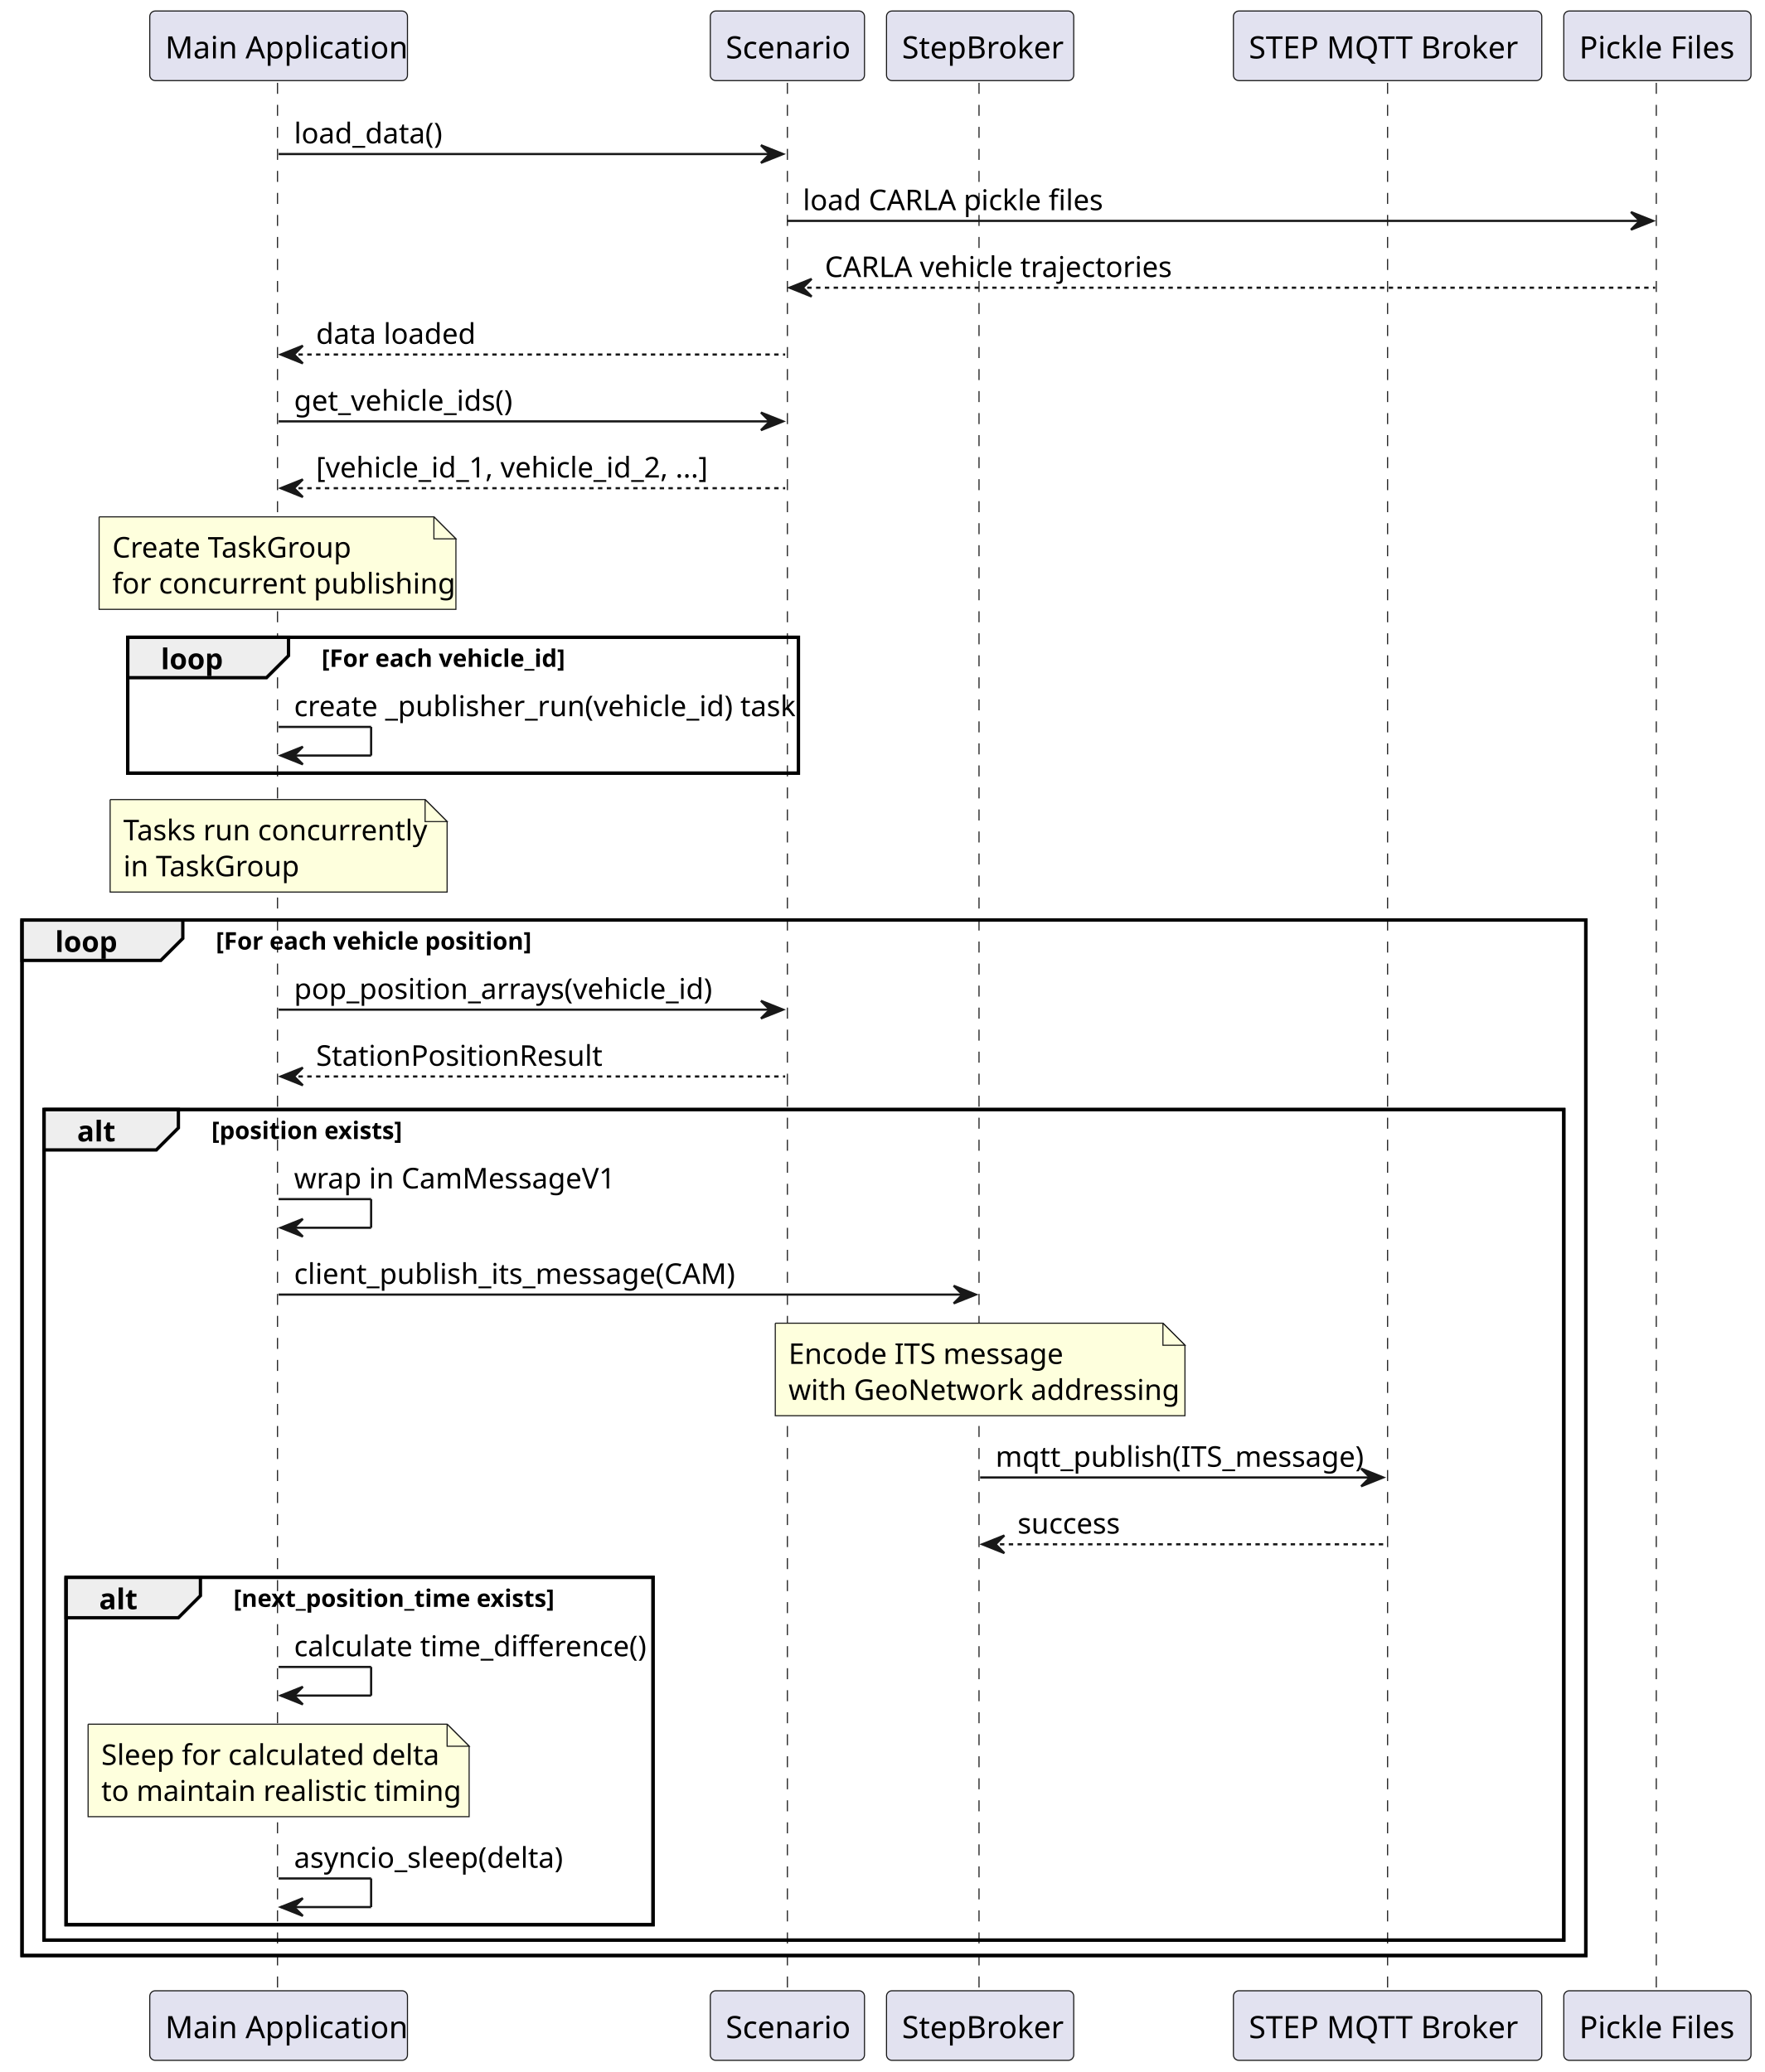
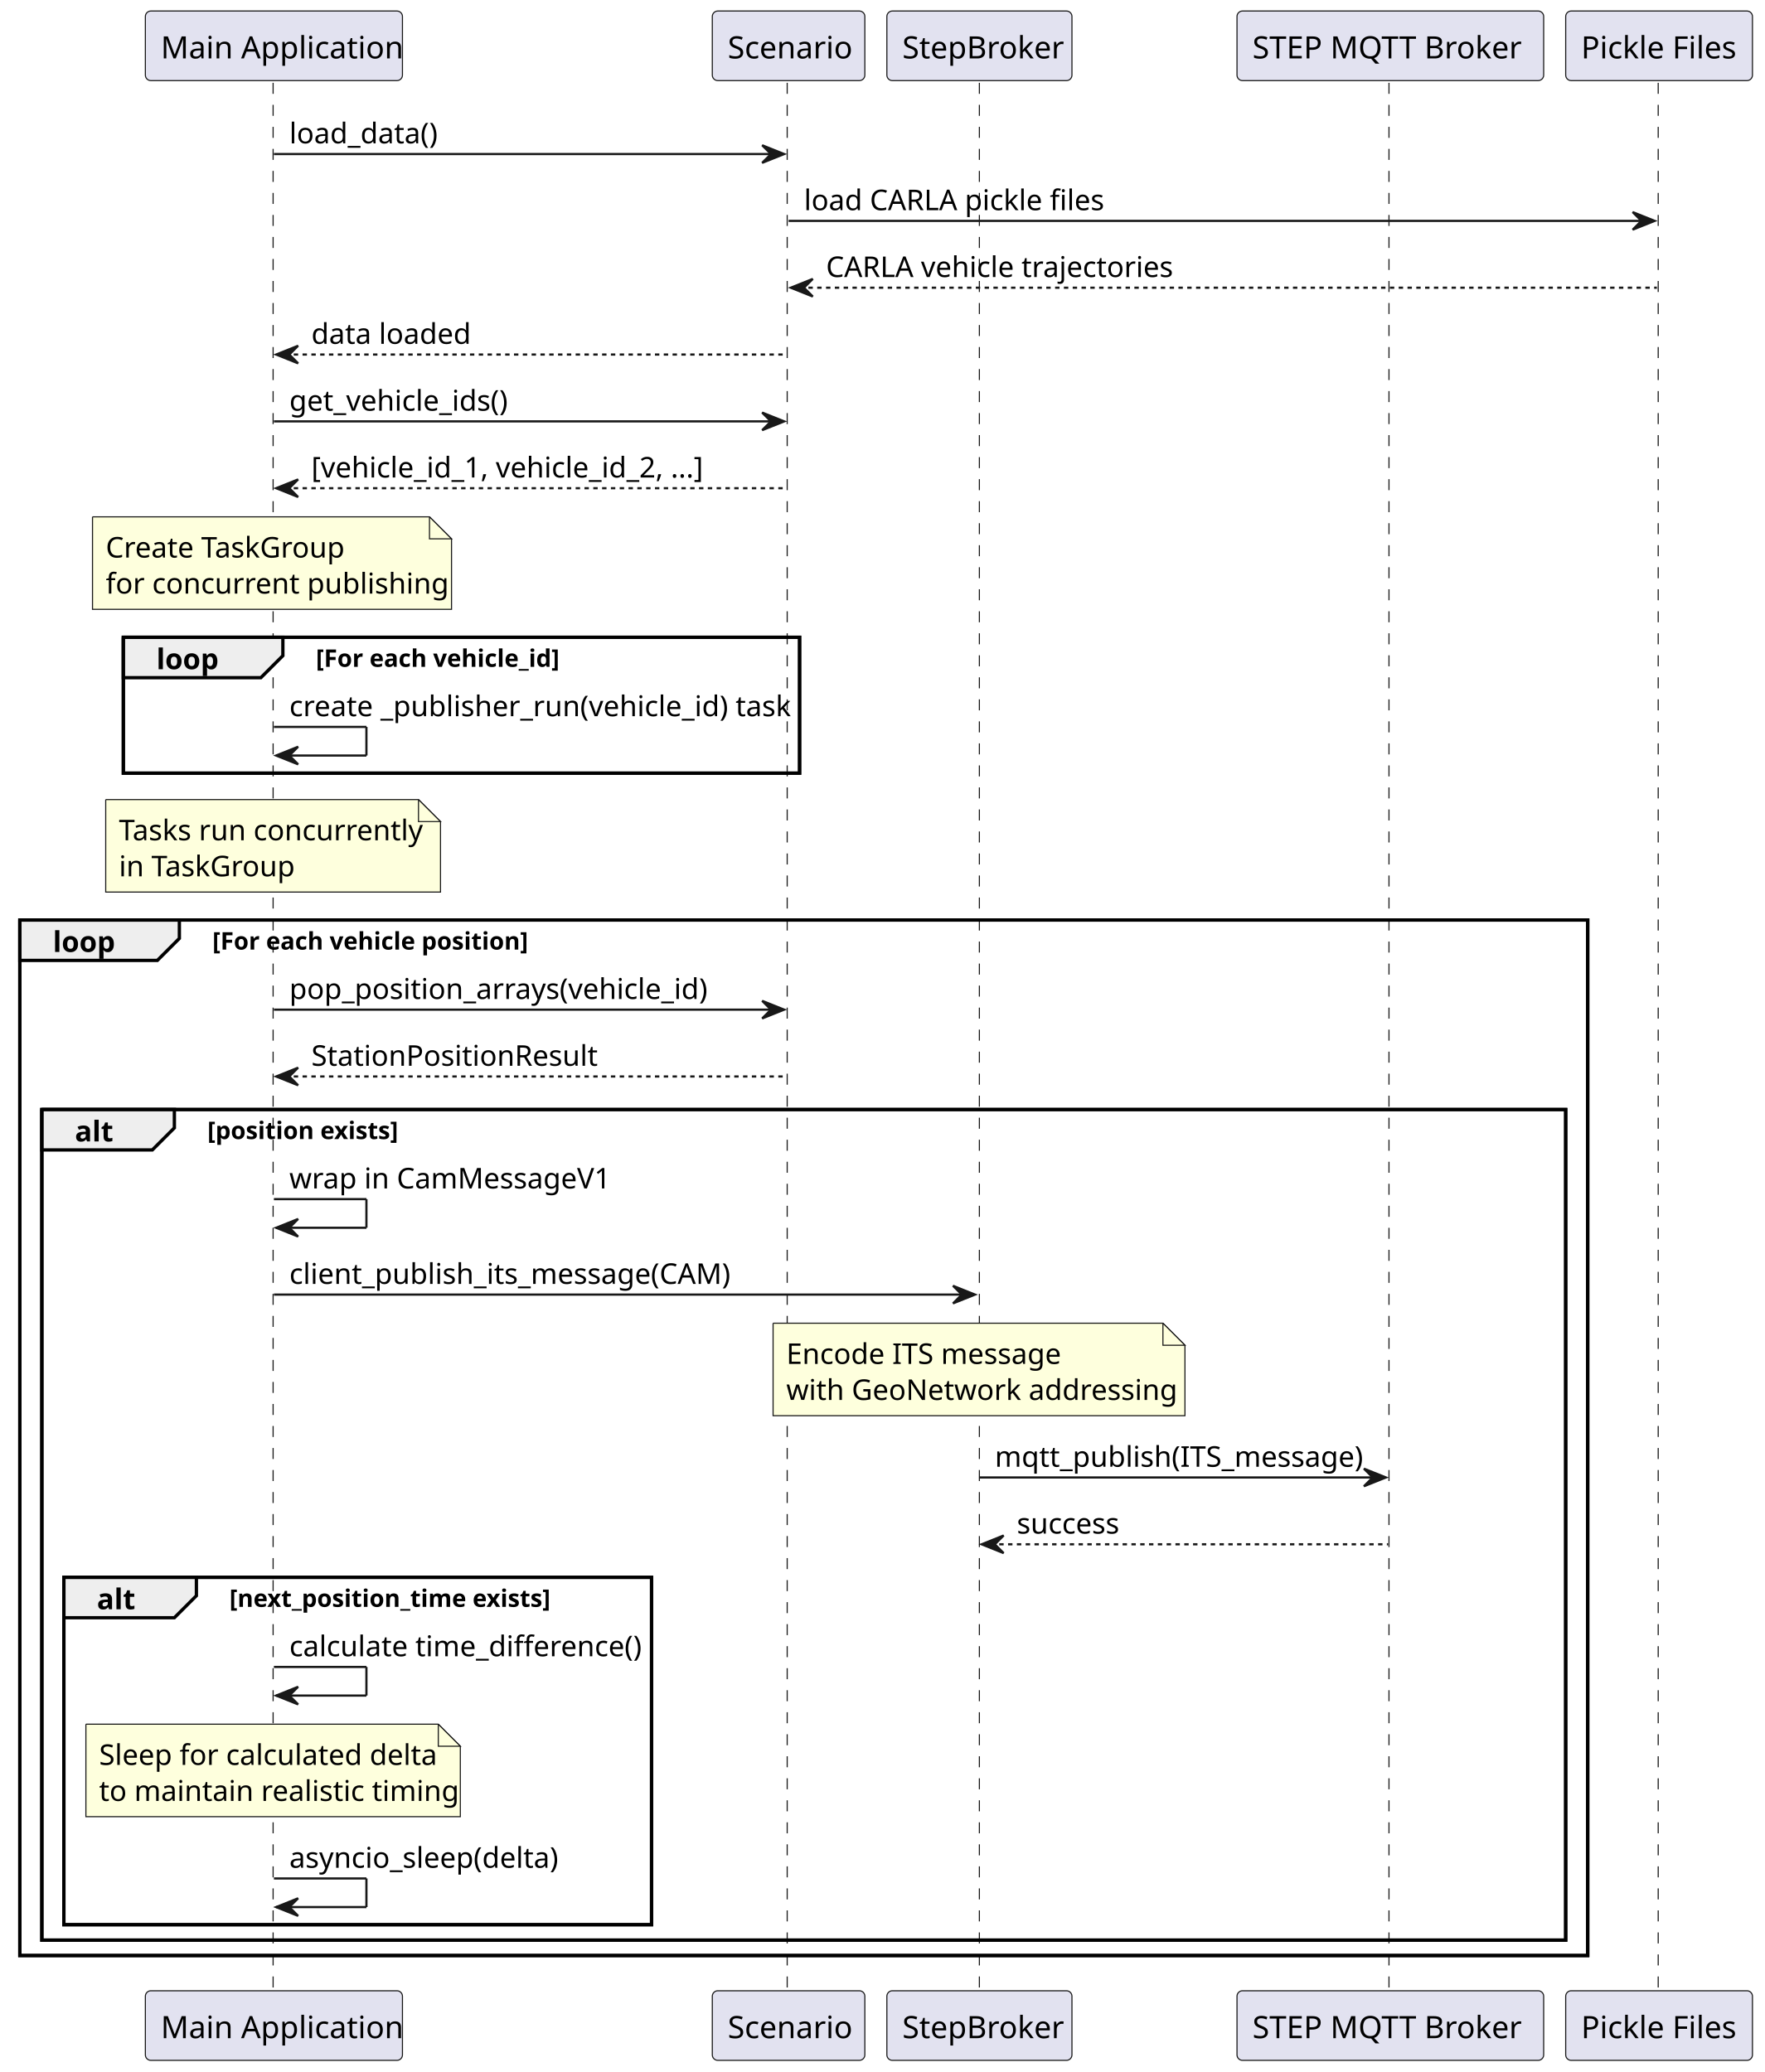
- <svg xmlns="http://www.w3.org/2000/svg" contentStyleType="text/css" height="941px" preserveAspectRatio="none" style="width:801px;height:941px;background:#FFFFFF;" version="1.1" viewBox="0 0 801 941" width="801px" zoomAndPan="magnify">
+ <svg xmlns="http://www.w3.org/2000/svg" contentStyleType="text/css" data-diagram-type="SEQUENCE" height="941px" preserveAspectRatio="none" style="width:801px;height:941px;background:#FFFFFF;" version="1.1" viewBox="0 0 801 941" width="801px" zoomAndPan="magnify">
  <defs />
  <g>
-     <rect fill="none" height="61.703" style="stroke:#000000;stroke-width:1.5;" width="304.5" x="58" y="289.422" />
-     <rect fill="none" height="470.273" style="stroke:#000000;stroke-width:1.5;" width="710" x="10" y="417.828" />
-     <rect fill="none" height="377.219" style="stroke:#000000;stroke-width:1.5;" width="690" x="20" y="503.883" />
-     <rect fill="none" height="157.758" style="stroke:#000000;stroke-width:1.5;" width="266.5" x="30" y="716.344" />
-     <line style="stroke:#181818;stroke-width:0.5;stroke-dasharray:5.0,5.0;" x1="126" x2="126" y1="37.609" y2="905.102" />
-     <line style="stroke:#181818;stroke-width:0.5;stroke-dasharray:5.0,5.0;" x1="357.5" x2="357.5" y1="37.609" y2="905.102" />
-     <line style="stroke:#181818;stroke-width:0.5;stroke-dasharray:5.0,5.0;" x1="444.5" x2="444.5" y1="37.609" y2="905.102" />
-     <line style="stroke:#181818;stroke-width:0.5;stroke-dasharray:5.0,5.0;" x1="630" x2="630" y1="37.609" y2="905.102" />
-     <line style="stroke:#181818;stroke-width:0.5;stroke-dasharray:5.0,5.0;" x1="752" x2="752" y1="37.609" y2="905.102" />
-     <rect fill="#E2E2F0" height="31.609" rx="2.5" ry="2.5" style="stroke:#181818;stroke-width:0.5;" width="117" x="68" y="5" />
-     <text fill="#000000" font-family="sans-serif" font-size="14" lengthAdjust="spacing" textLength="103" x="75" y="26.533">Main Application</text>
-     <rect fill="#E2E2F0" height="31.609" rx="2.5" ry="2.5" style="stroke:#181818;stroke-width:0.5;" width="117" x="68" y="904.102" />
-     <text fill="#000000" font-family="sans-serif" font-size="14" lengthAdjust="spacing" textLength="103" x="75" y="925.635">Main Application</text>
-     <rect fill="#E2E2F0" height="31.609" rx="2.5" ry="2.5" style="stroke:#181818;stroke-width:0.5;" width="70" x="322.5" y="5" />
-     <text fill="#000000" font-family="sans-serif" font-size="14" lengthAdjust="spacing" textLength="56" x="329.5" y="26.533">Scenario</text>
-     <rect fill="#E2E2F0" height="31.609" rx="2.5" ry="2.5" style="stroke:#181818;stroke-width:0.5;" width="70" x="322.5" y="904.102" />
-     <text fill="#000000" font-family="sans-serif" font-size="14" lengthAdjust="spacing" textLength="56" x="329.5" y="925.635">Scenario</text>
-     <rect fill="#E2E2F0" height="31.609" rx="2.5" ry="2.5" style="stroke:#181818;stroke-width:0.5;" width="85" x="402.5" y="5" />
-     <text fill="#000000" font-family="sans-serif" font-size="14" lengthAdjust="spacing" textLength="71" x="409.5" y="26.533">StepBroker</text>
-     <rect fill="#E2E2F0" height="31.609" rx="2.5" ry="2.5" style="stroke:#181818;stroke-width:0.5;" width="85" x="402.5" y="904.102" />
-     <text fill="#000000" font-family="sans-serif" font-size="14" lengthAdjust="spacing" textLength="71" x="409.5" y="925.635">StepBroker</text>
-     <rect fill="#E2E2F0" height="31.609" rx="2.5" ry="2.5" style="stroke:#181818;stroke-width:0.5;" width="140" x="560" y="5" />
-     <text fill="#000000" font-family="sans-serif" font-size="14" lengthAdjust="spacing" textLength="126" x="567" y="26.533">STEP MQTT Broker</text>
-     <rect fill="#E2E2F0" height="31.609" rx="2.5" ry="2.5" style="stroke:#181818;stroke-width:0.5;" width="140" x="560" y="904.102" />
-     <text fill="#000000" font-family="sans-serif" font-size="14" lengthAdjust="spacing" textLength="126" x="567" y="925.635">STEP MQTT Broker</text>
-     <rect fill="#E2E2F0" height="31.609" rx="2.5" ry="2.5" style="stroke:#181818;stroke-width:0.5;" width="85" x="710" y="5" />
-     <text fill="#000000" font-family="sans-serif" font-size="14" lengthAdjust="spacing" textLength="71" x="717" y="26.533">Pickle Files</text>
-     <rect fill="#E2E2F0" height="31.609" rx="2.5" ry="2.5" style="stroke:#181818;stroke-width:0.5;" width="85" x="710" y="904.102" />
-     <text fill="#000000" font-family="sans-serif" font-size="14" lengthAdjust="spacing" textLength="71" x="717" y="925.635">Pickle Files</text>
-     <polygon fill="#181818" points="345.5,65.961,355.5,69.961,345.5,73.961,349.5,69.961" style="stroke:#181818;stroke-width:1.0;" />
-     <line style="stroke:#181818;stroke-width:1.0;" x1="126.5" x2="351.5" y1="69.961" y2="69.961" />
-     <text fill="#000000" font-family="sans-serif" font-size="13" lengthAdjust="spacing" textLength="64" x="133.5" y="65.105">load_data()</text>
-     <polygon fill="#181818" points="740.5,96.312,750.5,100.312,740.5,104.312,744.5,100.312" style="stroke:#181818;stroke-width:1.0;" />
-     <line style="stroke:#181818;stroke-width:1.0;" x1="357.5" x2="746.5" y1="100.312" y2="100.312" />
-     <text fill="#000000" font-family="sans-serif" font-size="13" lengthAdjust="spacing" textLength="136" x="364.5" y="95.456">load CARLA pickle files</text>
-     <polygon fill="#181818" points="368.5,126.664,358.5,130.664,368.5,134.664,364.5,130.664" style="stroke:#181818;stroke-width:1.0;" />
-     <line style="stroke:#181818;stroke-width:1.0;stroke-dasharray:2.0,2.0;" x1="362.5" x2="751.5" y1="130.664" y2="130.664" />
-     <text fill="#000000" font-family="sans-serif" font-size="13" lengthAdjust="spacing" textLength="154" x="374.5" y="125.808">CARLA vehicle trajectories</text>
-     <polygon fill="#181818" points="137.5,157.016,127.5,161.016,137.5,165.016,133.5,161.016" style="stroke:#181818;stroke-width:1.0;" />
-     <line style="stroke:#181818;stroke-width:1.0;stroke-dasharray:2.0,2.0;" x1="131.5" x2="356.5" y1="161.016" y2="161.016" />
-     <text fill="#000000" font-family="sans-serif" font-size="13" lengthAdjust="spacing" textLength="67" x="143.5" y="156.159">data loaded</text>
-     <polygon fill="#181818" points="345.5,187.367,355.5,191.367,345.5,195.367,349.5,191.367" style="stroke:#181818;stroke-width:1.0;" />
-     <line style="stroke:#181818;stroke-width:1.0;" x1="126.5" x2="351.5" y1="191.367" y2="191.367" />
-     <text fill="#000000" font-family="sans-serif" font-size="13" lengthAdjust="spacing" textLength="96" x="133.5" y="186.511">get_vehicle_ids()</text>
-     <polygon fill="#181818" points="137.5,217.719,127.5,221.719,137.5,225.719,133.5,221.719" style="stroke:#181818;stroke-width:1.0;" />
-     <line style="stroke:#181818;stroke-width:1.0;stroke-dasharray:2.0,2.0;" x1="131.5" x2="356.5" y1="221.719" y2="221.719" />
-     <text fill="#000000" font-family="sans-serif" font-size="13" lengthAdjust="spacing" textLength="176" x="143.5" y="216.862">[vehicle_id_1, vehicle_id_2, ...]</text>
-     <path d="M45,234.719 L45,276.719 L207,276.719 L207,244.719 L197,234.719 L45,234.719 " fill="#FEFFDD" style="stroke:#181818;stroke-width:0.5;" />
-     <path d="M197,234.719 L197,244.719 L207,244.719 L197,234.719 " fill="#FEFFDD" style="stroke:#181818;stroke-width:0.5;" />
-     <text fill="#000000" font-family="sans-serif" font-size="13" lengthAdjust="spacing" textLength="105" x="51" y="253.214">Create TaskGroup</text>
-     <text fill="#000000" font-family="sans-serif" font-size="13" lengthAdjust="spacing" textLength="141" x="51" y="269.565">for concurrent publishing</text>
-     <path d="M58,289.422 L131,289.422 L131,297.773 L121,307.773 L58,307.773 L58,289.422 " fill="#EEEEEE" style="stroke:#000000;stroke-width:1.5;" />
-     <rect fill="none" height="61.703" style="stroke:#000000;stroke-width:1.5;" width="304.5" x="58" y="289.422" />
-     <text fill="#000000" font-family="sans-serif" font-size="13" font-weight="bold" lengthAdjust="spacing" textLength="28" x="73" y="303.917">loop</text>
-     <text fill="#000000" font-family="sans-serif" font-size="11" font-weight="bold" lengthAdjust="spacing" textLength="113" x="146" y="302.841">[For each vehicle_id]</text>
-     <line style="stroke:#181818;stroke-width:1.0;" x1="126.5" x2="168.5" y1="330.125" y2="330.125" />
-     <line style="stroke:#181818;stroke-width:1.0;" x1="168.5" x2="168.5" y1="330.125" y2="343.125" />
-     <line style="stroke:#181818;stroke-width:1.0;" x1="127.5" x2="168.5" y1="343.125" y2="343.125" />
-     <polygon fill="#181818" points="137.5,339.125,127.5,343.125,137.5,347.125,133.5,343.125" style="stroke:#181818;stroke-width:1.0;" />
-     <text fill="#000000" font-family="sans-serif" font-size="13" lengthAdjust="spacing" textLength="217" x="133.5" y="325.269">create _publisher_run(vehicle_id) task</text>
-     <path d="M50,363.125 L50,405.125 L203,405.125 L203,373.125 L193,363.125 L50,363.125 " fill="#FEFFDD" style="stroke:#181818;stroke-width:0.5;" />
-     <path d="M193,363.125 L193,373.125 L203,373.125 L193,363.125 " fill="#FEFFDD" style="stroke:#181818;stroke-width:0.5;" />
-     <text fill="#000000" font-family="sans-serif" font-size="13" lengthAdjust="spacing" textLength="132" x="56" y="381.62">Tasks run concurrently</text>
-     <text fill="#000000" font-family="sans-serif" font-size="13" lengthAdjust="spacing" textLength="77" x="56" y="397.972">in TaskGroup</text>
-     <path d="M10,417.828 L83,417.828 L83,426.18 L73,436.18 L10,436.18 L10,417.828 " fill="#EEEEEE" style="stroke:#000000;stroke-width:1.5;" />
-     <rect fill="none" height="470.273" style="stroke:#000000;stroke-width:1.5;" width="710" x="10" y="417.828" />
-     <text fill="#000000" font-family="sans-serif" font-size="13" font-weight="bold" lengthAdjust="spacing" textLength="28" x="25" y="432.323">loop</text>
-     <text fill="#000000" font-family="sans-serif" font-size="11" font-weight="bold" lengthAdjust="spacing" textLength="145" x="98" y="431.247">[For each vehicle position]</text>
-     <polygon fill="#181818" points="345.5,454.531,355.5,458.531,345.5,462.531,349.5,458.531" style="stroke:#181818;stroke-width:1.0;" />
-     <line style="stroke:#181818;stroke-width:1.0;" x1="126.5" x2="351.5" y1="458.531" y2="458.531" />
-     <text fill="#000000" font-family="sans-serif" font-size="13" lengthAdjust="spacing" textLength="180" x="133.5" y="453.675">pop_position_arrays(vehicle_id)</text>
-     <polygon fill="#181818" points="137.5,484.883,127.5,488.883,137.5,492.883,133.5,488.883" style="stroke:#181818;stroke-width:1.0;" />
-     <line style="stroke:#181818;stroke-width:1.0;stroke-dasharray:2.0,2.0;" x1="131.5" x2="356.5" y1="488.883" y2="488.883" />
-     <text fill="#000000" font-family="sans-serif" font-size="13" lengthAdjust="spacing" textLength="125" x="143.5" y="484.026">StationPositionResult</text>
-     <path d="M20,503.883 L81,503.883 L81,512.234 L71,522.234 L20,522.234 L20,503.883 " fill="#EEEEEE" style="stroke:#000000;stroke-width:1.5;" />
-     <rect fill="none" height="377.219" style="stroke:#000000;stroke-width:1.5;" width="690" x="20" y="503.883" />
-     <text fill="#000000" font-family="sans-serif" font-size="13" font-weight="bold" lengthAdjust="spacing" textLength="16" x="35" y="518.378">alt</text>
-     <text fill="#000000" font-family="sans-serif" font-size="11" font-weight="bold" lengthAdjust="spacing" textLength="90" x="96" y="517.302">[position exists]</text>
-     <line style="stroke:#181818;stroke-width:1.0;" x1="126.5" x2="168.5" y1="544.586" y2="544.586" />
-     <line style="stroke:#181818;stroke-width:1.0;" x1="168.5" x2="168.5" y1="544.586" y2="557.586" />
-     <line style="stroke:#181818;stroke-width:1.0;" x1="127.5" x2="168.5" y1="557.586" y2="557.586" />
-     <polygon fill="#181818" points="137.5,553.586,127.5,557.586,137.5,561.586,133.5,557.586" style="stroke:#181818;stroke-width:1.0;" />
-     <text fill="#000000" font-family="sans-serif" font-size="13" lengthAdjust="spacing" textLength="141" x="133.5" y="539.73">wrap in CamMessageV1</text>
-     <polygon fill="#181818" points="433,583.938,443,587.938,433,591.938,437,587.938" style="stroke:#181818;stroke-width:1.0;" />
-     <line style="stroke:#181818;stroke-width:1.0;" x1="126.5" x2="439" y1="587.938" y2="587.938" />
-     <text fill="#000000" font-family="sans-serif" font-size="13" lengthAdjust="spacing" textLength="197" x="133.5" y="583.081">client_publish_its_message(CAM)</text>
-     <path d="M352,600.938 L352,642.938 L538,642.938 L538,610.938 L528,600.938 L352,600.938 " fill="#FEFFDD" style="stroke:#181818;stroke-width:0.5;" />
-     <path d="M528,600.938 L528,610.938 L538,610.938 L528,600.938 " fill="#FEFFDD" style="stroke:#181818;stroke-width:0.5;" />
-     <text fill="#000000" font-family="sans-serif" font-size="13" lengthAdjust="spacing" textLength="124" x="358" y="619.433">Encode ITS message</text>
-     <text fill="#000000" font-family="sans-serif" font-size="13" lengthAdjust="spacing" textLength="165" x="358" y="635.784">with GeoNetwork addressing</text>
-     <polygon fill="#181818" points="618,666.992,628,670.992,618,674.992,622,670.992" style="stroke:#181818;stroke-width:1.0;" />
-     <line style="stroke:#181818;stroke-width:1.0;" x1="445" x2="624" y1="670.992" y2="670.992" />
-     <text fill="#000000" font-family="sans-serif" font-size="13" lengthAdjust="spacing" textLength="161" x="452" y="666.136">mqtt_publish(ITS_message)</text>
-     <polygon fill="#181818" points="456,697.344,446,701.344,456,705.344,452,701.344" style="stroke:#181818;stroke-width:1.0;" />
-     <line style="stroke:#181818;stroke-width:1.0;stroke-dasharray:2.0,2.0;" x1="450" x2="629" y1="701.344" y2="701.344" />
-     <text fill="#000000" font-family="sans-serif" font-size="13" lengthAdjust="spacing" textLength="49" x="462" y="696.487">success</text>
-     <path d="M30,716.344 L91,716.344 L91,724.695 L81,734.695 L30,734.695 L30,716.344 " fill="#EEEEEE" style="stroke:#000000;stroke-width:1.5;" />
-     <rect fill="none" height="157.758" style="stroke:#000000;stroke-width:1.5;" width="266.5" x="30" y="716.344" />
-     <text fill="#000000" font-family="sans-serif" font-size="13" font-weight="bold" lengthAdjust="spacing" textLength="16" x="45" y="730.839">alt</text>
-     <text fill="#000000" font-family="sans-serif" font-size="11" font-weight="bold" lengthAdjust="spacing" textLength="151" x="106" y="729.763">[next_position_time exists]</text>
-     <line style="stroke:#181818;stroke-width:1.0;" x1="126.5" x2="168.5" y1="757.047" y2="757.047" />
-     <line style="stroke:#181818;stroke-width:1.0;" x1="168.5" x2="168.5" y1="757.047" y2="770.047" />
-     <line style="stroke:#181818;stroke-width:1.0;" x1="127.5" x2="168.5" y1="770.047" y2="770.047" />
-     <polygon fill="#181818" points="137.5,766.047,127.5,770.047,137.5,774.047,133.5,770.047" style="stroke:#181818;stroke-width:1.0;" />
-     <text fill="#000000" font-family="sans-serif" font-size="13" lengthAdjust="spacing" textLength="151" x="133.5" y="752.19">calculate time_difference()</text>
-     <path d="M40,783.047 L40,825.047 L213,825.047 L213,793.047 L203,783.047 L40,783.047 " fill="#FEFFDD" style="stroke:#181818;stroke-width:0.5;" />
-     <path d="M203,783.047 L203,793.047 L213,793.047 L203,783.047 " fill="#FEFFDD" style="stroke:#181818;stroke-width:0.5;" />
-     <text fill="#000000" font-family="sans-serif" font-size="13" lengthAdjust="spacing" textLength="146" x="46" y="801.542">Sleep for calculated delta</text>
-     <text fill="#000000" font-family="sans-serif" font-size="13" lengthAdjust="spacing" textLength="152" x="46" y="817.894">to maintain realistic timing</text>
-     <line style="stroke:#181818;stroke-width:1.0;" x1="126.5" x2="168.5" y1="853.102" y2="853.102" />
-     <line style="stroke:#181818;stroke-width:1.0;" x1="168.5" x2="168.5" y1="853.102" y2="866.102" />
-     <line style="stroke:#181818;stroke-width:1.0;" x1="127.5" x2="168.5" y1="866.102" y2="866.102" />
-     <polygon fill="#181818" points="137.5,862.102,127.5,866.102,137.5,870.102,133.5,866.102" style="stroke:#181818;stroke-width:1.0;" />
-     <text fill="#000000" font-family="sans-serif" font-size="13" lengthAdjust="spacing" textLength="119" x="133.5" y="848.245">asyncio_sleep(delta)</text>
+     <rect fill="none" height="61.703" style="stroke:#000000;stroke-width:1.5;" width="307.035" x="56" y="289.422" />
+     <rect fill="none" height="470.273" style="stroke:#000000;stroke-width:1.5;" width="711.867" x="9" y="417.828" />
+     <rect fill="none" height="377.219" style="stroke:#000000;stroke-width:1.5;" width="691.867" x="19" y="503.883" />
+     <rect fill="none" height="157.758" style="stroke:#000000;stroke-width:1.5;" width="266.82" x="29" y="716.344" />
+     <g class="participant-lifeline" data-entity-uid="part1" data-qualified-name="Main" id="part1-lifeline">
+       <g>
+         <rect fill="#000000" fill-opacity="0" height="867.492" width="8" x="120.362" y="37.609" />
+         <line style="stroke:#181818;stroke-width:0.5;stroke-dasharray:5,5;" x1="124" x2="124" y1="37.609" y2="905.102" />
+       </g>
+     </g>
+     <g class="participant-lifeline" data-entity-uid="part2" data-qualified-name="Scenario" id="part2-lifeline">
+       <g>
+         <rect fill="#000000" fill-opacity="0" height="867.492" width="8" x="354.035" y="37.609" />
+         <line style="stroke:#181818;stroke-width:0.5;stroke-dasharray:5,5;" x1="357.408" x2="357.408" y1="37.609" y2="905.102" />
+       </g>
+     </g>
+     <g class="participant-lifeline" data-entity-uid="part3" data-qualified-name="Broker" id="part3-lifeline">
+       <g>
+         <rect fill="#000000" fill-opacity="0" height="867.492" width="8" x="440.68" y="37.609" />
+         <line style="stroke:#181818;stroke-width:0.5;stroke-dasharray:5,5;" x1="444.663" x2="444.663" y1="37.609" y2="905.102" />
+       </g>
+     </g>
+     <g class="participant-lifeline" data-entity-uid="part4" data-qualified-name="MQTT" id="part4-lifeline">
+       <g>
+         <rect fill="#000000" fill-opacity="0" height="867.492" width="8" x="627.25" y="37.609" />
+         <line style="stroke:#181818;stroke-width:0.5;stroke-dasharray:5,5;" x1="630.632" x2="630.632" y1="37.609" y2="905.102" />
+       </g>
+     </g>
+     <g class="participant-lifeline" data-entity-uid="part5" data-qualified-name="PKL" id="part5-lifeline">
+       <g>
+         <rect fill="#000000" fill-opacity="0" height="867.492" width="8" x="749.263" y="37.609" />
+         <line style="stroke:#181818;stroke-width:0.5;stroke-dasharray:5,5;" x1="752.867" x2="752.867" y1="37.609" y2="905.102" />
+       </g>
+     </g>
+     <g class="participant participant-head" data-entity-uid="part1" data-qualified-name="Main" id="part1-head">
+       <rect fill="#E2E2F0" height="31.609" rx="2.5" ry="2.5" style="stroke:#181818;stroke-width:0.5;" width="116.724" x="66" y="5" />
+       <text fill="#000000" font-family="sans-serif" font-size="14" lengthAdjust="spacing" textLength="102.724" x="73" y="26.533">Main Application</text>
+     </g>
+     <g class="participant participant-tail" data-entity-uid="part1" data-qualified-name="Main" id="part1-tail">
+       <rect fill="#E2E2F0" height="31.609" rx="2.5" ry="2.5" style="stroke:#181818;stroke-width:0.5;" width="116.724" x="66" y="904.102" />
+       <text fill="#000000" font-family="sans-serif" font-size="14" lengthAdjust="spacing" textLength="102.724" x="73" y="925.635">Main Application</text>
+     </g>
+     <g class="participant participant-head" data-entity-uid="part2" data-qualified-name="Scenario" id="part2-head">
+       <rect fill="#E2E2F0" height="31.609" rx="2.5" ry="2.5" style="stroke:#181818;stroke-width:0.5;" width="69.255" x="323.408" y="5" />
+       <text fill="#000000" font-family="sans-serif" font-size="14" lengthAdjust="spacing" textLength="55.255" x="330.408" y="26.533">Scenario</text>
+     </g>
+     <g class="participant participant-tail" data-entity-uid="part2" data-qualified-name="Scenario" id="part2-tail">
+       <rect fill="#E2E2F0" height="31.609" rx="2.5" ry="2.5" style="stroke:#181818;stroke-width:0.5;" width="69.255" x="323.408" y="904.102" />
+       <text fill="#000000" font-family="sans-serif" font-size="14" lengthAdjust="spacing" textLength="55.255" x="330.408" y="925.635">Scenario</text>
+     </g>
+     <g class="participant participant-head" data-entity-uid="part3" data-qualified-name="Broker" id="part3-head">
+       <rect fill="#E2E2F0" height="31.609" rx="2.5" ry="2.5" style="stroke:#181818;stroke-width:0.5;" width="84.034" x="402.663" y="5" />
+       <text fill="#000000" font-family="sans-serif" font-size="14" lengthAdjust="spacing" textLength="70.034" x="409.663" y="26.533">StepBroker</text>
+     </g>
+     <g class="participant participant-tail" data-entity-uid="part3" data-qualified-name="Broker" id="part3-tail">
+       <rect fill="#E2E2F0" height="31.609" rx="2.5" ry="2.5" style="stroke:#181818;stroke-width:0.5;" width="84.034" x="402.663" y="904.102" />
+       <text fill="#000000" font-family="sans-serif" font-size="14" lengthAdjust="spacing" textLength="70.034" x="409.663" y="925.635">StepBroker</text>
+     </g>
+     <g class="participant participant-head" data-entity-uid="part4" data-qualified-name="MQTT" id="part4-head">
+       <rect fill="#E2E2F0" height="31.609" rx="2.5" ry="2.5" style="stroke:#181818;stroke-width:0.5;" width="139.234" x="561.632" y="5" />
+       <text fill="#000000" font-family="sans-serif" font-size="14" lengthAdjust="spacing" textLength="125.234" x="568.632" y="26.533">STEP MQTT Broker</text>
+     </g>
+     <g class="participant participant-tail" data-entity-uid="part4" data-qualified-name="MQTT" id="part4-tail">
+       <rect fill="#E2E2F0" height="31.609" rx="2.5" ry="2.5" style="stroke:#181818;stroke-width:0.5;" width="139.234" x="561.632" y="904.102" />
+       <text fill="#000000" font-family="sans-serif" font-size="14" lengthAdjust="spacing" textLength="125.234" x="568.632" y="925.635">STEP MQTT Broker</text>
+     </g>
+     <g class="participant participant-head" data-entity-uid="part5" data-qualified-name="PKL" id="part5-head">
+       <rect fill="#E2E2F0" height="31.609" rx="2.5" ry="2.5" style="stroke:#181818;stroke-width:0.5;" width="84.793" x="710.867" y="5" />
+       <text fill="#000000" font-family="sans-serif" font-size="14" lengthAdjust="spacing" textLength="70.793" x="717.867" y="26.533">Pickle Files</text>
+     </g>
+     <g class="participant participant-tail" data-entity-uid="part5" data-qualified-name="PKL" id="part5-tail">
+       <rect fill="#E2E2F0" height="31.609" rx="2.5" ry="2.5" style="stroke:#181818;stroke-width:0.5;" width="84.793" x="710.867" y="904.102" />
+       <text fill="#000000" font-family="sans-serif" font-size="14" lengthAdjust="spacing" textLength="70.793" x="717.867" y="925.635">Pickle Files</text>
+     </g>
+     <g class="message" data-entity-1="part1" data-entity-2="part2" id="msg1">
+       <polygon fill="#181818" points="346.035,65.961,356.035,69.961,346.035,73.961,350.035,69.961" style="stroke:#181818;stroke-width:1;" />
+       <line style="stroke:#181818;stroke-width:1;" x1="124.362" x2="352.035" y1="69.961" y2="69.961" />
+       <text fill="#000000" font-family="sans-serif" font-size="13" lengthAdjust="spacing" textLength="65.768" x="131.362" y="65.105">load_data()</text>
+     </g>
+     <g class="message" data-entity-1="part2" data-entity-2="part5" id="msg2">
+       <polygon fill="#181818" points="741.263,96.312,751.263,100.312,741.263,104.312,745.263,100.312" style="stroke:#181818;stroke-width:1;" />
+       <line style="stroke:#181818;stroke-width:1;" x1="358.035" x2="747.263" y1="100.312" y2="100.312" />
+       <text fill="#000000" font-family="sans-serif" font-size="13" lengthAdjust="spacing" textLength="135.116" x="365.035" y="95.456">load CARLA pickle files</text>
+     </g>
+     <g class="message" data-entity-1="part5" data-entity-2="part2" id="msg3">
+       <polygon fill="#181818" points="369.035,126.664,359.035,130.664,369.035,134.664,365.035,130.664" style="stroke:#181818;stroke-width:1;" />
+       <line style="stroke:#181818;stroke-width:1;stroke-dasharray:2,2;" x1="363.035" x2="752.263" y1="130.664" y2="130.664" />
+       <text fill="#000000" font-family="sans-serif" font-size="13" lengthAdjust="spacing" textLength="154.616" x="375.035" y="125.808">CARLA vehicle trajectories</text>
+     </g>
+     <g class="message" data-entity-1="part2" data-entity-2="part1" id="msg4">
+       <polygon fill="#181818" points="135.362,157.016,125.362,161.016,135.362,165.016,131.362,161.016" style="stroke:#181818;stroke-width:1;" />
+       <line style="stroke:#181818;stroke-width:1;stroke-dasharray:2,2;" x1="129.362" x2="357.035" y1="161.016" y2="161.016" />
+       <text fill="#000000" font-family="sans-serif" font-size="13" lengthAdjust="spacing" textLength="67.952" x="141.362" y="156.159">data loaded</text>
+     </g>
+     <g class="message" data-entity-1="part1" data-entity-2="part2" id="msg5">
+       <polygon fill="#181818" points="346.035,187.367,356.035,191.367,346.035,195.367,350.035,191.367" style="stroke:#181818;stroke-width:1;" />
+       <line style="stroke:#181818;stroke-width:1;" x1="124.362" x2="352.035" y1="191.367" y2="191.367" />
+       <text fill="#000000" font-family="sans-serif" font-size="13" lengthAdjust="spacing" textLength="98.274" x="131.362" y="186.511">get_vehicle_ids()</text>
+     </g>
+     <g class="message" data-entity-1="part2" data-entity-2="part1" id="msg6">
+       <polygon fill="#181818" points="135.362,217.719,125.362,221.719,135.362,225.719,131.362,221.719" style="stroke:#181818;stroke-width:1;" />
+       <line style="stroke:#181818;stroke-width:1;stroke-dasharray:2,2;" x1="129.362" x2="357.035" y1="221.719" y2="221.719" />
+       <text fill="#000000" font-family="sans-serif" font-size="13" lengthAdjust="spacing" textLength="177.055" x="141.362" y="216.862">[vehicle_id_1, vehicle_id_2, ...]</text>
+     </g>
+     <path d="M42,234.719 L42,276.719 L205,276.719 L205,244.719 L195,234.719 L42,234.719" fill="#FEFFDD" style="stroke:#181818;stroke-width:0.5;" />
+     <path d="M195,234.719 L195,244.719 L205,244.719 L195,234.719" fill="#FEFFDD" style="stroke:#181818;stroke-width:0.5;" />
+     <text fill="#000000" font-family="sans-serif" font-size="13" lengthAdjust="spacing" textLength="106.933" x="48" y="253.214">Create TaskGroup</text>
+     <text fill="#000000" font-family="sans-serif" font-size="13" lengthAdjust="spacing" textLength="142.359" x="48" y="269.565">for concurrent publishing</text>
+     <path d="M56,289.422 L128.435,289.422 L128.435,297.773 L118.435,307.773 L56,307.773 L56,289.422" fill="#EEEEEE" style="stroke:#000000;stroke-width:1.5;" />
+     <rect fill="none" height="61.703" style="stroke:#000000;stroke-width:1.5;" width="307.035" x="56" y="289.422" />
+     <text fill="#000000" font-family="sans-serif" font-size="13" font-weight="bold" lengthAdjust="spacing" textLength="27.435" x="71" y="303.917">loop</text>
+     <text fill="#000000" font-family="sans-serif" font-size="11" font-weight="bold" lengthAdjust="spacing" textLength="109.425" x="143.435" y="302.841">[For each vehicle_id]</text>
+     <g class="message" data-entity-1="part1" data-entity-2="part1" id="msg7">
+       <line style="stroke:#181818;stroke-width:1;" x1="124.362" x2="166.362" y1="330.125" y2="330.125" />
+       <line style="stroke:#181818;stroke-width:1;" x1="166.362" x2="166.362" y1="330.125" y2="343.125" />
+       <line style="stroke:#181818;stroke-width:1;" x1="125.362" x2="166.362" y1="343.125" y2="343.125" />
+       <polygon fill="#181818" points="135.362,339.125,125.362,343.125,135.362,347.125,131.362,343.125" style="stroke:#181818;stroke-width:1;" />
+       <text fill="#000000" font-family="sans-serif" font-size="13" lengthAdjust="spacing" textLength="219.673" x="131.362" y="325.269">create _publisher_run(vehicle_id) task</text>
+     </g>
+     <path d="M48,363.125 L48,405.125 L200,405.125 L200,373.125 L190,363.125 L48,363.125" fill="#FEFFDD" style="stroke:#181818;stroke-width:0.5;" />
+     <path d="M190,363.125 L190,373.125 L200,373.125 L190,363.125" fill="#FEFFDD" style="stroke:#181818;stroke-width:0.5;" />
+     <text fill="#000000" font-family="sans-serif" font-size="13" lengthAdjust="spacing" textLength="131.492" x="54" y="381.62">Tasks run concurrently</text>
+     <text fill="#000000" font-family="sans-serif" font-size="13" lengthAdjust="spacing" textLength="78.032" x="54" y="397.972">in TaskGroup</text>
+     <path d="M9,417.828 L81.435,417.828 L81.435,426.18 L71.435,436.18 L9,436.18 L9,417.828" fill="#EEEEEE" style="stroke:#000000;stroke-width:1.5;" />
+     <rect fill="none" height="470.273" style="stroke:#000000;stroke-width:1.5;" width="711.867" x="9" y="417.828" />
+     <text fill="#000000" font-family="sans-serif" font-size="13" font-weight="bold" lengthAdjust="spacing" textLength="27.435" x="24" y="432.323">loop</text>
+     <text fill="#000000" font-family="sans-serif" font-size="11" font-weight="bold" lengthAdjust="spacing" textLength="139.358" x="96.435" y="431.247">[For each vehicle position]</text>
+     <g class="message" data-entity-1="part1" data-entity-2="part2" id="msg8">
+       <polygon fill="#181818" points="346.035,454.531,356.035,458.531,346.035,462.531,350.035,458.531" style="stroke:#181818;stroke-width:1;" />
+       <line style="stroke:#181818;stroke-width:1;" x1="124.362" x2="352.035" y1="458.531" y2="458.531" />
+       <text fill="#000000" font-family="sans-serif" font-size="13" lengthAdjust="spacing" textLength="183.549" x="131.362" y="453.675">pop_position_arrays(vehicle_id)</text>
+     </g>
+     <g class="message" data-entity-1="part2" data-entity-2="part1" id="msg9">
+       <polygon fill="#181818" points="135.362,484.883,125.362,488.883,135.362,492.883,131.362,488.883" style="stroke:#181818;stroke-width:1;" />
+       <line style="stroke:#181818;stroke-width:1;stroke-dasharray:2,2;" x1="129.362" x2="357.035" y1="488.883" y2="488.883" />
+       <text fill="#000000" font-family="sans-serif" font-size="13" lengthAdjust="spacing" textLength="123.57" x="141.362" y="484.026">StationPositionResult</text>
+     </g>
+     <path d="M19,503.883 L79.171,503.883 L79.171,512.234 L69.171,522.234 L19,522.234 L19,503.883" fill="#EEEEEE" style="stroke:#000000;stroke-width:1.5;" />
+     <rect fill="none" height="377.219" style="stroke:#000000;stroke-width:1.5;" width="691.867" x="19" y="503.883" />
+     <text fill="#000000" font-family="sans-serif" font-size="13" font-weight="bold" lengthAdjust="spacing" textLength="15.171" x="34" y="518.378">alt</text>
+     <text fill="#000000" font-family="sans-serif" font-size="11" font-weight="bold" lengthAdjust="spacing" textLength="84.342" x="94.171" y="517.302">[position exists]</text>
+     <g class="message" data-entity-1="part1" data-entity-2="part1" id="msg10">
+       <line style="stroke:#181818;stroke-width:1;" x1="124.362" x2="166.362" y1="544.586" y2="544.586" />
+       <line style="stroke:#181818;stroke-width:1;" x1="166.362" x2="166.362" y1="544.586" y2="557.586" />
+       <line style="stroke:#181818;stroke-width:1;" x1="125.362" x2="166.362" y1="557.586" y2="557.586" />
+       <polygon fill="#181818" points="135.362,553.586,125.362,557.586,135.362,561.586,131.362,557.586" style="stroke:#181818;stroke-width:1;" />
+       <text fill="#000000" font-family="sans-serif" font-size="13" lengthAdjust="spacing" textLength="141.616" x="131.362" y="539.73">wrap in CamMessageV1</text>
+     </g>
+     <g class="message" data-entity-1="part1" data-entity-2="part3" id="msg11">
+       <polygon fill="#181818" points="432.68,583.938,442.68,587.938,432.68,591.938,436.68,587.938" style="stroke:#181818;stroke-width:1;" />
+       <line style="stroke:#181818;stroke-width:1;" x1="124.362" x2="438.68" y1="587.938" y2="587.938" />
+       <text fill="#000000" font-family="sans-serif" font-size="13" lengthAdjust="spacing" textLength="196.53" x="131.362" y="583.081">client_publish_its_message(CAM)</text>
+     </g>
+     <path d="M351,600.938 L351,642.938 L538,642.938 L538,610.938 L528,600.938 L351,600.938" fill="#FEFFDD" style="stroke:#181818;stroke-width:0.5;" />
+     <path d="M528,600.938 L528,610.938 L538,610.938 L528,600.938" fill="#FEFFDD" style="stroke:#181818;stroke-width:0.5;" />
+     <text fill="#000000" font-family="sans-serif" font-size="13" lengthAdjust="spacing" textLength="124.287" x="357" y="619.433">Encode ITS message</text>
+     <text fill="#000000" font-family="sans-serif" font-size="13" lengthAdjust="spacing" textLength="166.188" x="357" y="635.784">with GeoNetwork addressing</text>
+     <g class="message" data-entity-1="part3" data-entity-2="part4" id="msg12">
+       <polygon fill="#181818" points="619.25,666.992,629.25,670.992,619.25,674.992,623.25,670.992" style="stroke:#181818;stroke-width:1;" />
+       <line style="stroke:#181818;stroke-width:1;" x1="444.68" x2="625.25" y1="670.992" y2="670.992" />
+       <text fill="#000000" font-family="sans-serif" font-size="13" lengthAdjust="spacing" textLength="162.57" x="451.68" y="666.136">mqtt_publish(ITS_message)</text>
+     </g>
+     <g class="message" data-entity-1="part4" data-entity-2="part3" id="msg13">
+       <polygon fill="#181818" points="455.68,697.344,445.68,701.344,455.68,705.344,451.68,701.344" style="stroke:#181818;stroke-width:1;" />
+       <line style="stroke:#181818;stroke-width:1;stroke-dasharray:2,2;" x1="449.68" x2="630.25" y1="701.344" y2="701.344" />
+       <text fill="#000000" font-family="sans-serif" font-size="13" lengthAdjust="spacing" textLength="46.96" x="461.68" y="696.487">success</text>
+     </g>
+     <path d="M29,716.344 L89.171,716.344 L89.171,724.695 L79.171,734.695 L29,734.695 L29,716.344" fill="#EEEEEE" style="stroke:#000000;stroke-width:1.5;" />
+     <rect fill="none" height="157.758" style="stroke:#000000;stroke-width:1.5;" width="266.82" x="29" y="716.344" />
+     <text fill="#000000" font-family="sans-serif" font-size="13" font-weight="bold" lengthAdjust="spacing" textLength="15.171" x="44" y="730.839">alt</text>
+     <text fill="#000000" font-family="sans-serif" font-size="11" font-weight="bold" lengthAdjust="spacing" textLength="141.813" x="104.171" y="729.763">[next_position_time exists]</text>
+     <g class="message" data-entity-1="part1" data-entity-2="part1" id="msg14">
+       <line style="stroke:#181818;stroke-width:1;" x1="124.362" x2="166.362" y1="757.047" y2="757.047" />
+       <line style="stroke:#181818;stroke-width:1;" x1="166.362" x2="166.362" y1="757.047" y2="770.047" />
+       <line style="stroke:#181818;stroke-width:1;" x1="125.362" x2="166.362" y1="770.047" y2="770.047" />
+       <polygon fill="#181818" points="135.362,766.047,125.362,770.047,135.362,774.047,131.362,770.047" style="stroke:#181818;stroke-width:1;" />
+       <text fill="#000000" font-family="sans-serif" font-size="13" lengthAdjust="spacing" textLength="152.458" x="131.362" y="752.19">calculate time_difference()</text>
+     </g>
+     <path d="M39,783.047 L39,825.047 L209,825.047 L209,793.047 L199,783.047 L39,783.047" fill="#FEFFDD" style="stroke:#181818;stroke-width:0.5;" />
+     <path d="M199,783.047 L199,793.047 L209,793.047 L199,783.047" fill="#FEFFDD" style="stroke:#181818;stroke-width:0.5;" />
+     <text fill="#000000" font-family="sans-serif" font-size="13" lengthAdjust="spacing" textLength="145.983" x="45" y="801.542">Sleep for calculated delta</text>
+     <text fill="#000000" font-family="sans-serif" font-size="13" lengthAdjust="spacing" textLength="149.557" x="45" y="817.894">to maintain realistic timing</text>
+     <g class="message" data-entity-1="part1" data-entity-2="part1" id="msg15">
+       <line style="stroke:#181818;stroke-width:1;" x1="124.362" x2="166.362" y1="853.102" y2="853.102" />
+       <line style="stroke:#181818;stroke-width:1;" x1="166.362" x2="166.362" y1="853.102" y2="866.102" />
+       <line style="stroke:#181818;stroke-width:1;" x1="125.362" x2="166.362" y1="866.102" y2="866.102" />
+       <polygon fill="#181818" points="135.362,862.102,125.362,866.102,135.362,870.102,131.362,866.102" style="stroke:#181818;stroke-width:1;" />
+       <text fill="#000000" font-family="sans-serif" font-size="13" lengthAdjust="spacing" textLength="119.234" x="131.362" y="848.245">asyncio_sleep(delta)</text>
+     </g>
  </g>
</svg>
